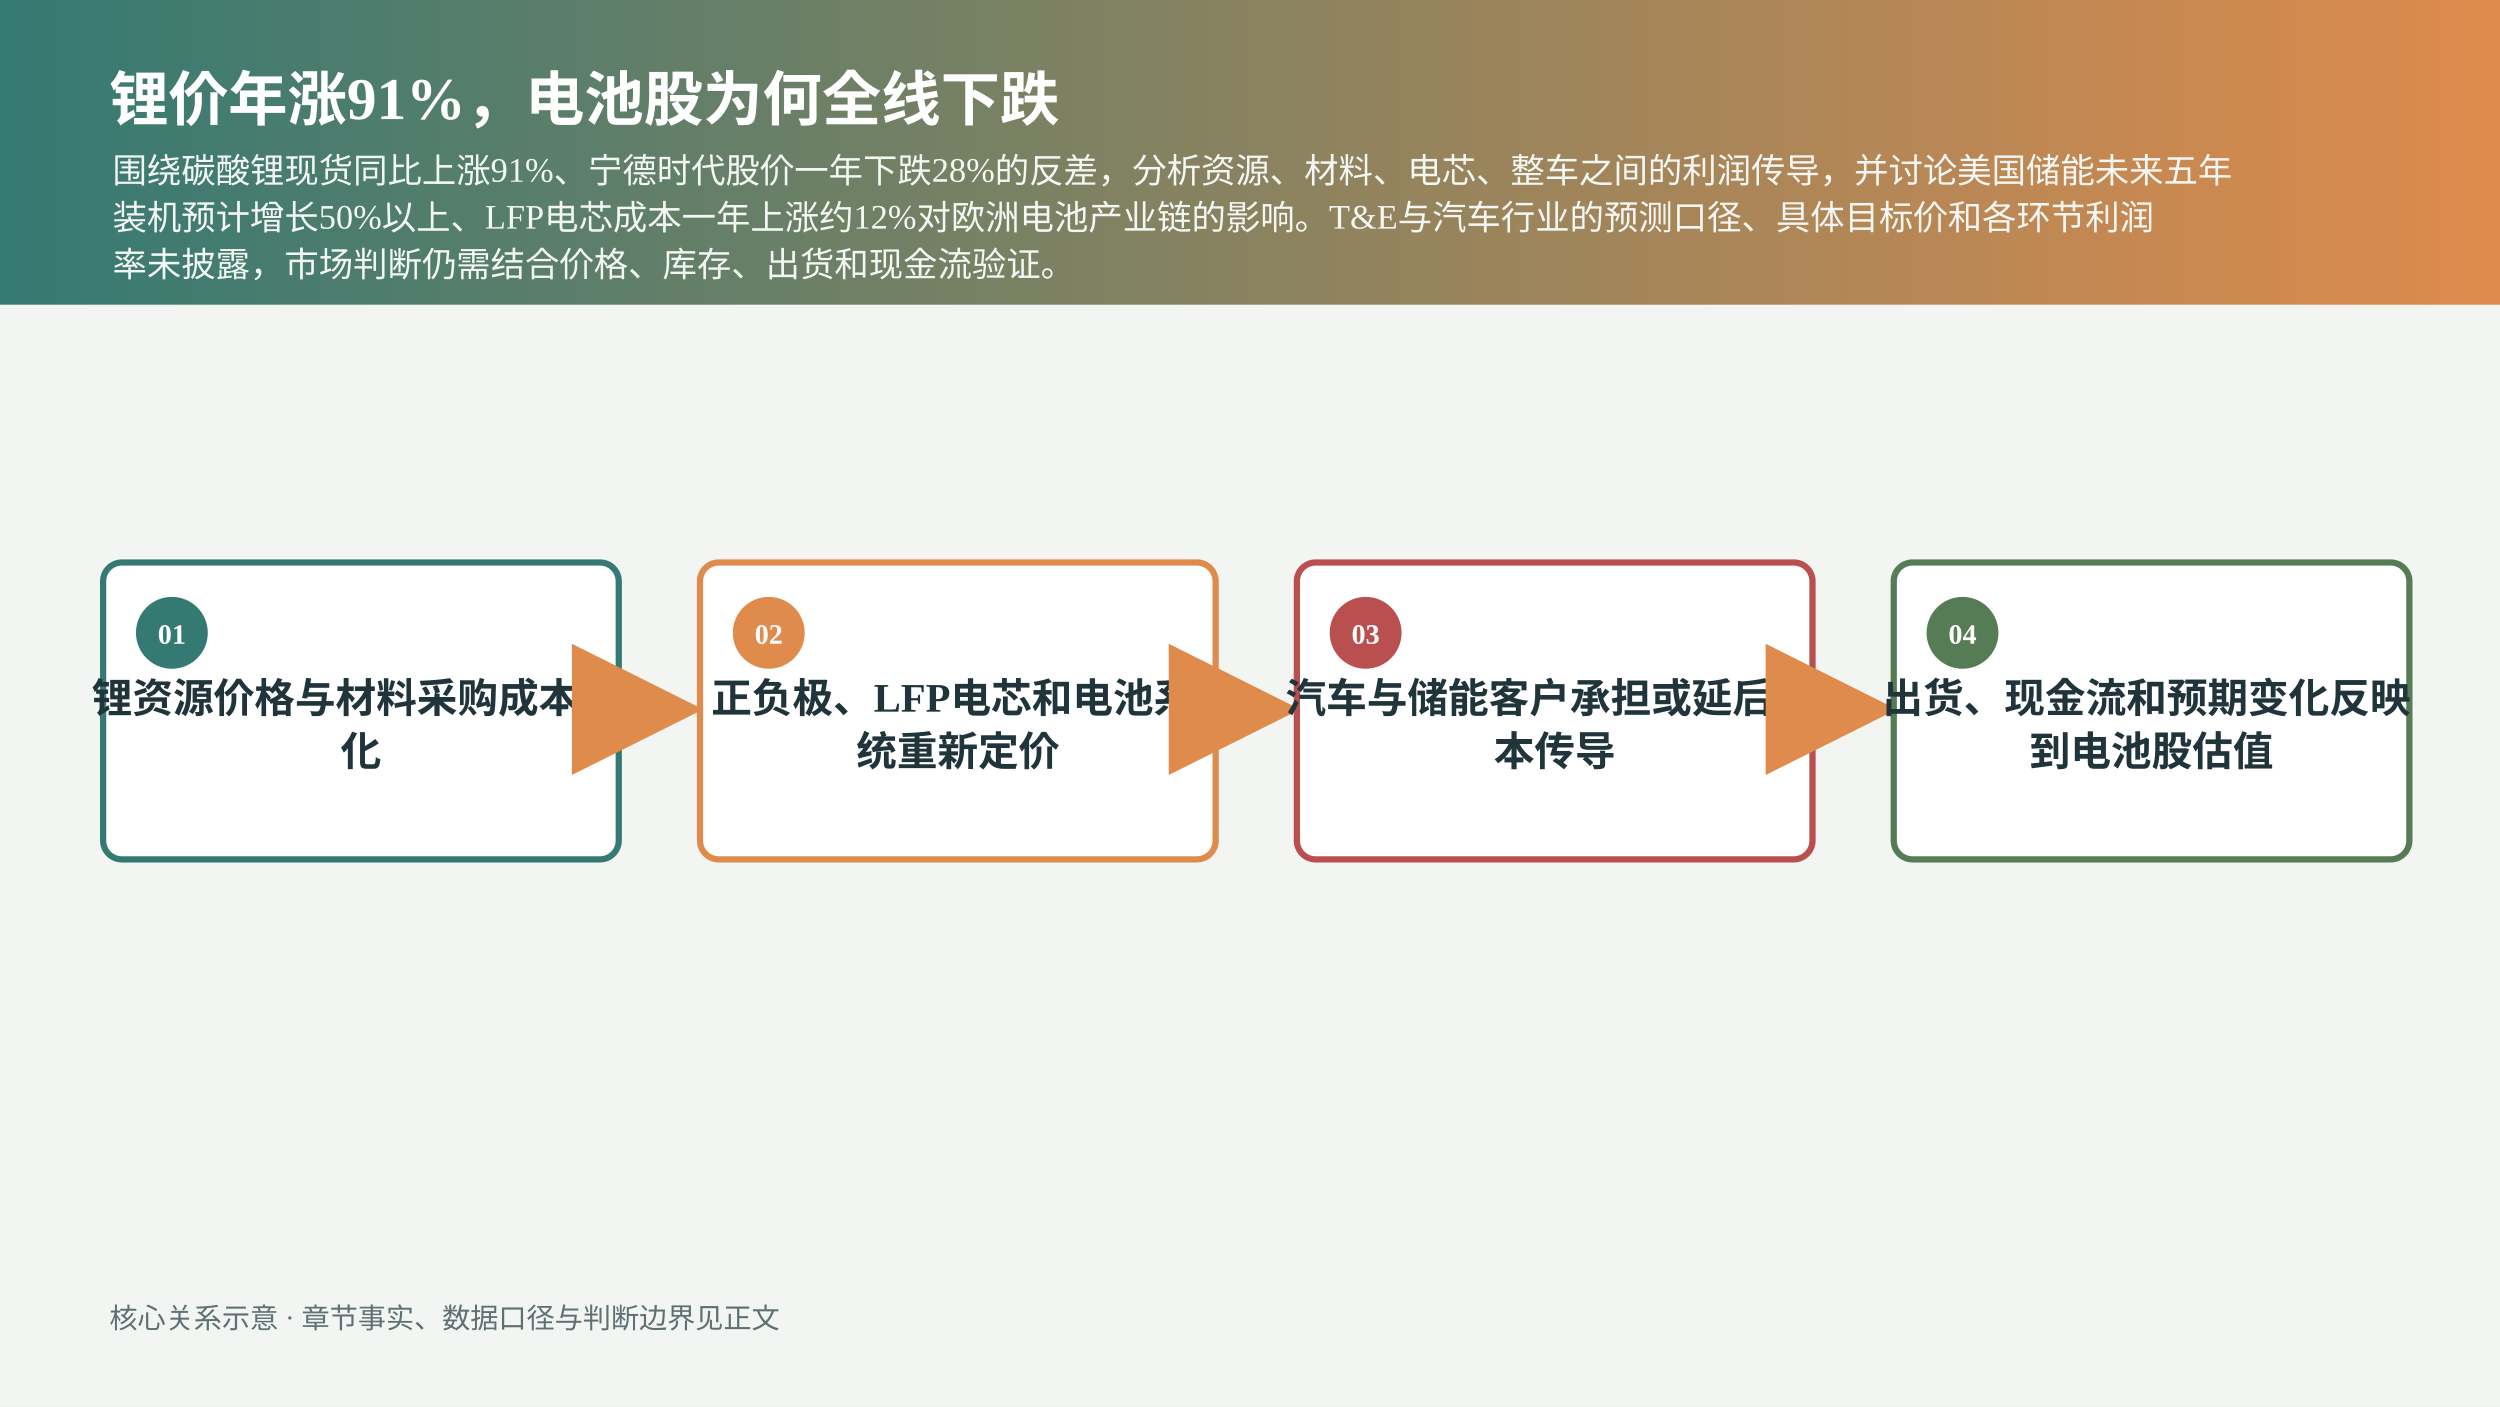
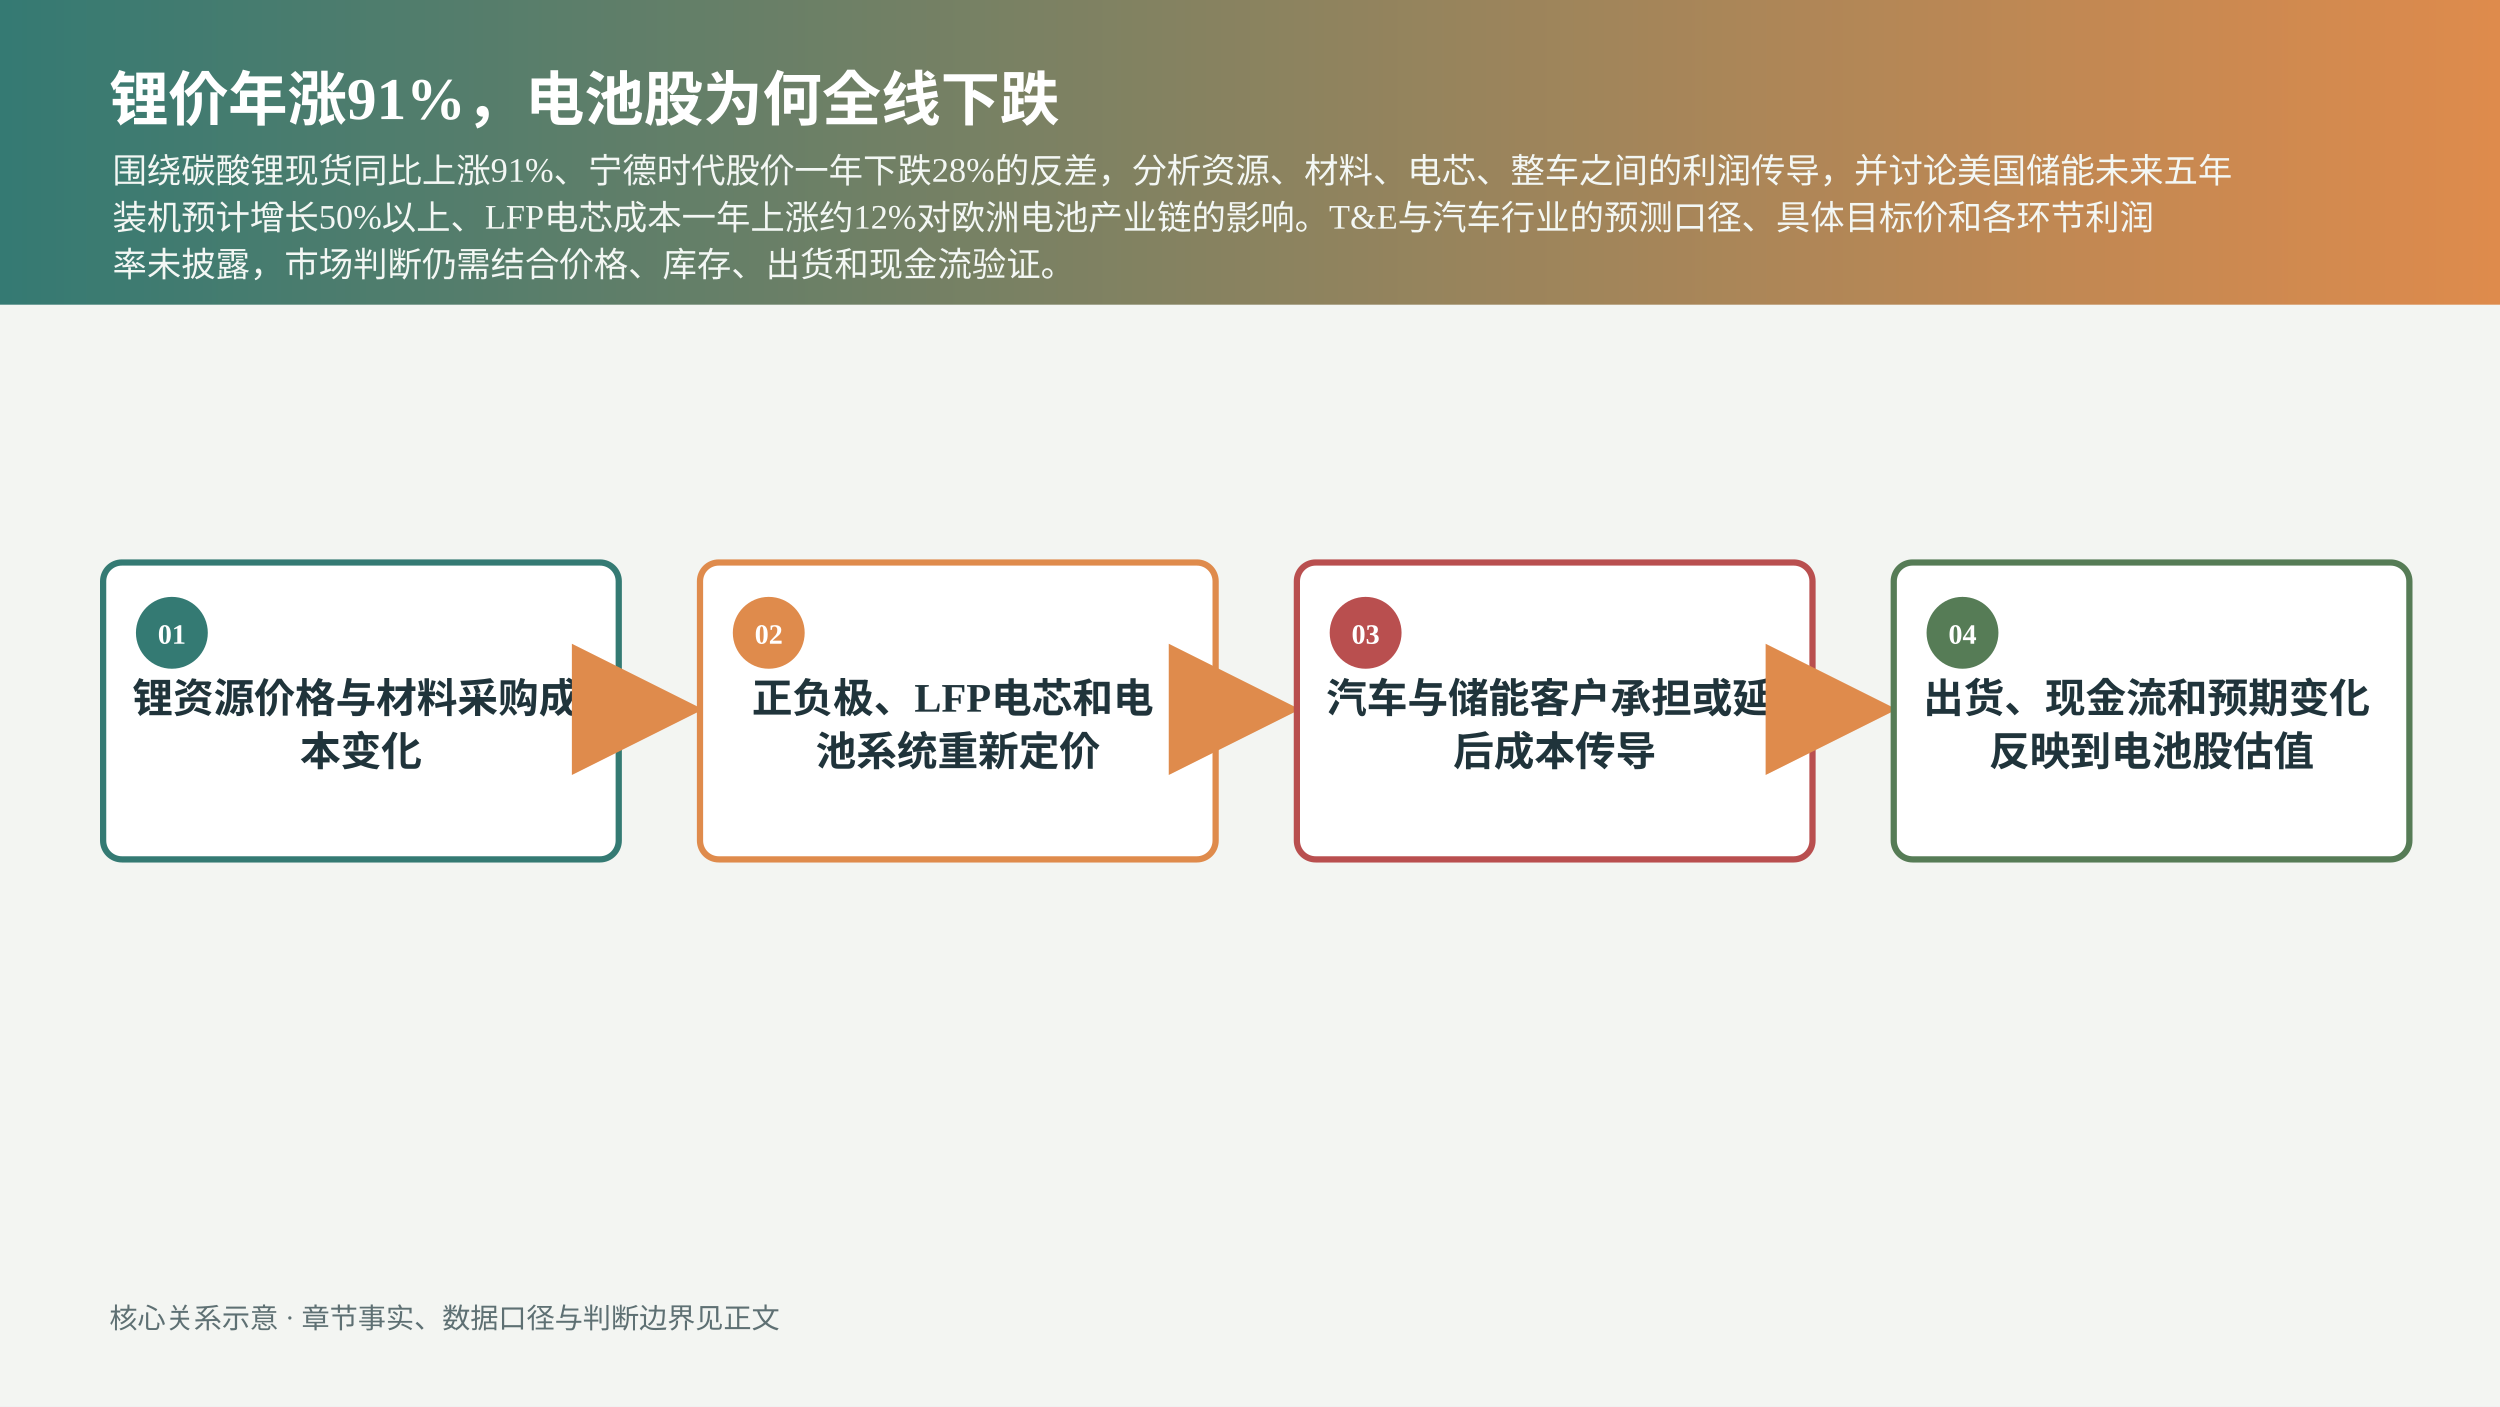
<svg xmlns="http://www.w3.org/2000/svg" width="1600" height="900" viewBox="0 0 1600 900" role="img">
  <defs>
    <linearGradient id="head" x1="0" x2="1">
      <stop stop-color="#347a73" />
      <stop offset="1" stop-color="#df8b4c" />
    </linearGradient>
    <marker id="arrow" markerWidth="12" markerHeight="12" refX="10" refY="6" orient="auto">
      <path d="M0 0L12 6L0 12Z" fill="#df8b4c" />
    </marker>
  </defs>
  <rect width="1600" height="900" fill="#f3f5f2" />
  <rect width="1600" height="195" fill="url(#head)" />
  <text x="70" y="77" text-anchor="start" font-size="38" font-weight="800" fill="#ffffff">
    <tspan x="70" y="77">锂价年涨91%，电池股为何全线下跌</tspan>
  </text>
  <text x="72" y="117" text-anchor="start" font-size="22" font-weight="500" fill="#f3f7f4">
    <tspan x="72" y="117">围绕碳酸锂现货同比上涨91%、宁德时代股价一年下跌28%的反差，分析资源、材料、电芯、整车之间的利润传导，并讨论美国储能未来五年</tspan>
    <tspan x="72" y="147">装机预计增长50%以上、LFP电芯成本一年上涨约12%对欧洲电池产业链的影响。T&amp;E与汽车行业的预测口径、具体目标价和各环节利润</tspan>
    <tspan x="72" y="177">率未披露，市场判断仍需结合价格、库存、出货和现金流验证。</tspan>
  </text>
  <rect x="66" y="360" width="330" height="190" rx="12" fill="#fff" stroke="#347a73" stroke-width="4" />
  <circle cx="110" cy="405" r="23" fill="#347a73" />
  <text x="110" y="412" text-anchor="middle" font-size="18" font-weight="700" fill="#fff">01</text>
  <text x="231" y="456" text-anchor="middle" font-size="26" font-weight="700" fill="#20343b">
-     <tspan x="231" y="456">锂资源价格与材料采购成本变</tspan>
-     <tspan x="231" y="490">化</tspan>
+     <tspan x="231" y="456">锂资源价格与材料采购成</tspan>
+     <tspan x="231" y="490">本变化</tspan>
  </text>
  <path d="M404 454H436" stroke="#df8b4c" stroke-width="7" marker-end="url(#arrow)" />
  <rect x="448" y="360" width="330" height="190" rx="12" fill="#fff" stroke="#df8b4c" stroke-width="4" />
  <circle cx="492" cy="405" r="23" fill="#df8b4c" />
  <text x="492" y="412" text-anchor="middle" font-size="18" font-weight="700" fill="#fff">02</text>
  <text x="613" y="456" text-anchor="middle" font-size="26" font-weight="700" fill="#20343b">
-     <tspan x="613" y="456">正负极、LFP电芯和电池系</tspan>
-     <tspan x="613" y="490">统重新定价</tspan>
+     <tspan x="613" y="456">正负极、LFP电芯和电</tspan>
+     <tspan x="613" y="490">池系统重新定价</tspan>
  </text>
  <path d="M786 454H818" stroke="#df8b4c" stroke-width="7" marker-end="url(#arrow)" />
  <rect x="830" y="360" width="330" height="190" rx="12" fill="#fff" stroke="#b94f4f" stroke-width="4" />
  <circle cx="874" cy="405" r="23" fill="#b94f4f" />
  <text x="874" y="412" text-anchor="middle" font-size="18" font-weight="700" fill="#fff">03</text>
  <text x="995" y="456" text-anchor="middle" font-size="26" font-weight="700" fill="#20343b">
-     <tspan x="995" y="456">汽车与储能客户承担或延后成</tspan>
-     <tspan x="995" y="490">本传导</tspan>
+     <tspan x="995" y="456">汽车与储能客户承担或延</tspan>
+     <tspan x="995" y="490">后成本传导</tspan>
  </text>
  <path d="M1168 454H1200" stroke="#df8b4c" stroke-width="7" marker-end="url(#arrow)" />
  <rect x="1212" y="360" width="330" height="190" rx="12" fill="#fff" stroke="#567c56" stroke-width="4" />
  <circle cx="1256" cy="405" r="23" fill="#567c56" />
  <text x="1256" y="412" text-anchor="middle" font-size="18" font-weight="700" fill="#fff">04</text>
  <text x="1377" y="456" text-anchor="middle" font-size="26" font-weight="700" fill="#20343b">
-     <tspan x="1377" y="456">出货、现金流和预期变化反映</tspan>
-     <tspan x="1377" y="490">到电池股估值</tspan>
+     <tspan x="1377" y="456">出货、现金流和预期变化</tspan>
+     <tspan x="1377" y="490">反映到电池股估值</tspan>
  </text>
  <text x="70" y="850" font-size="18" fill="#5e7073">核心关系示意 · 章节事实、数据口径与判断边界见正文</text>
</svg>
